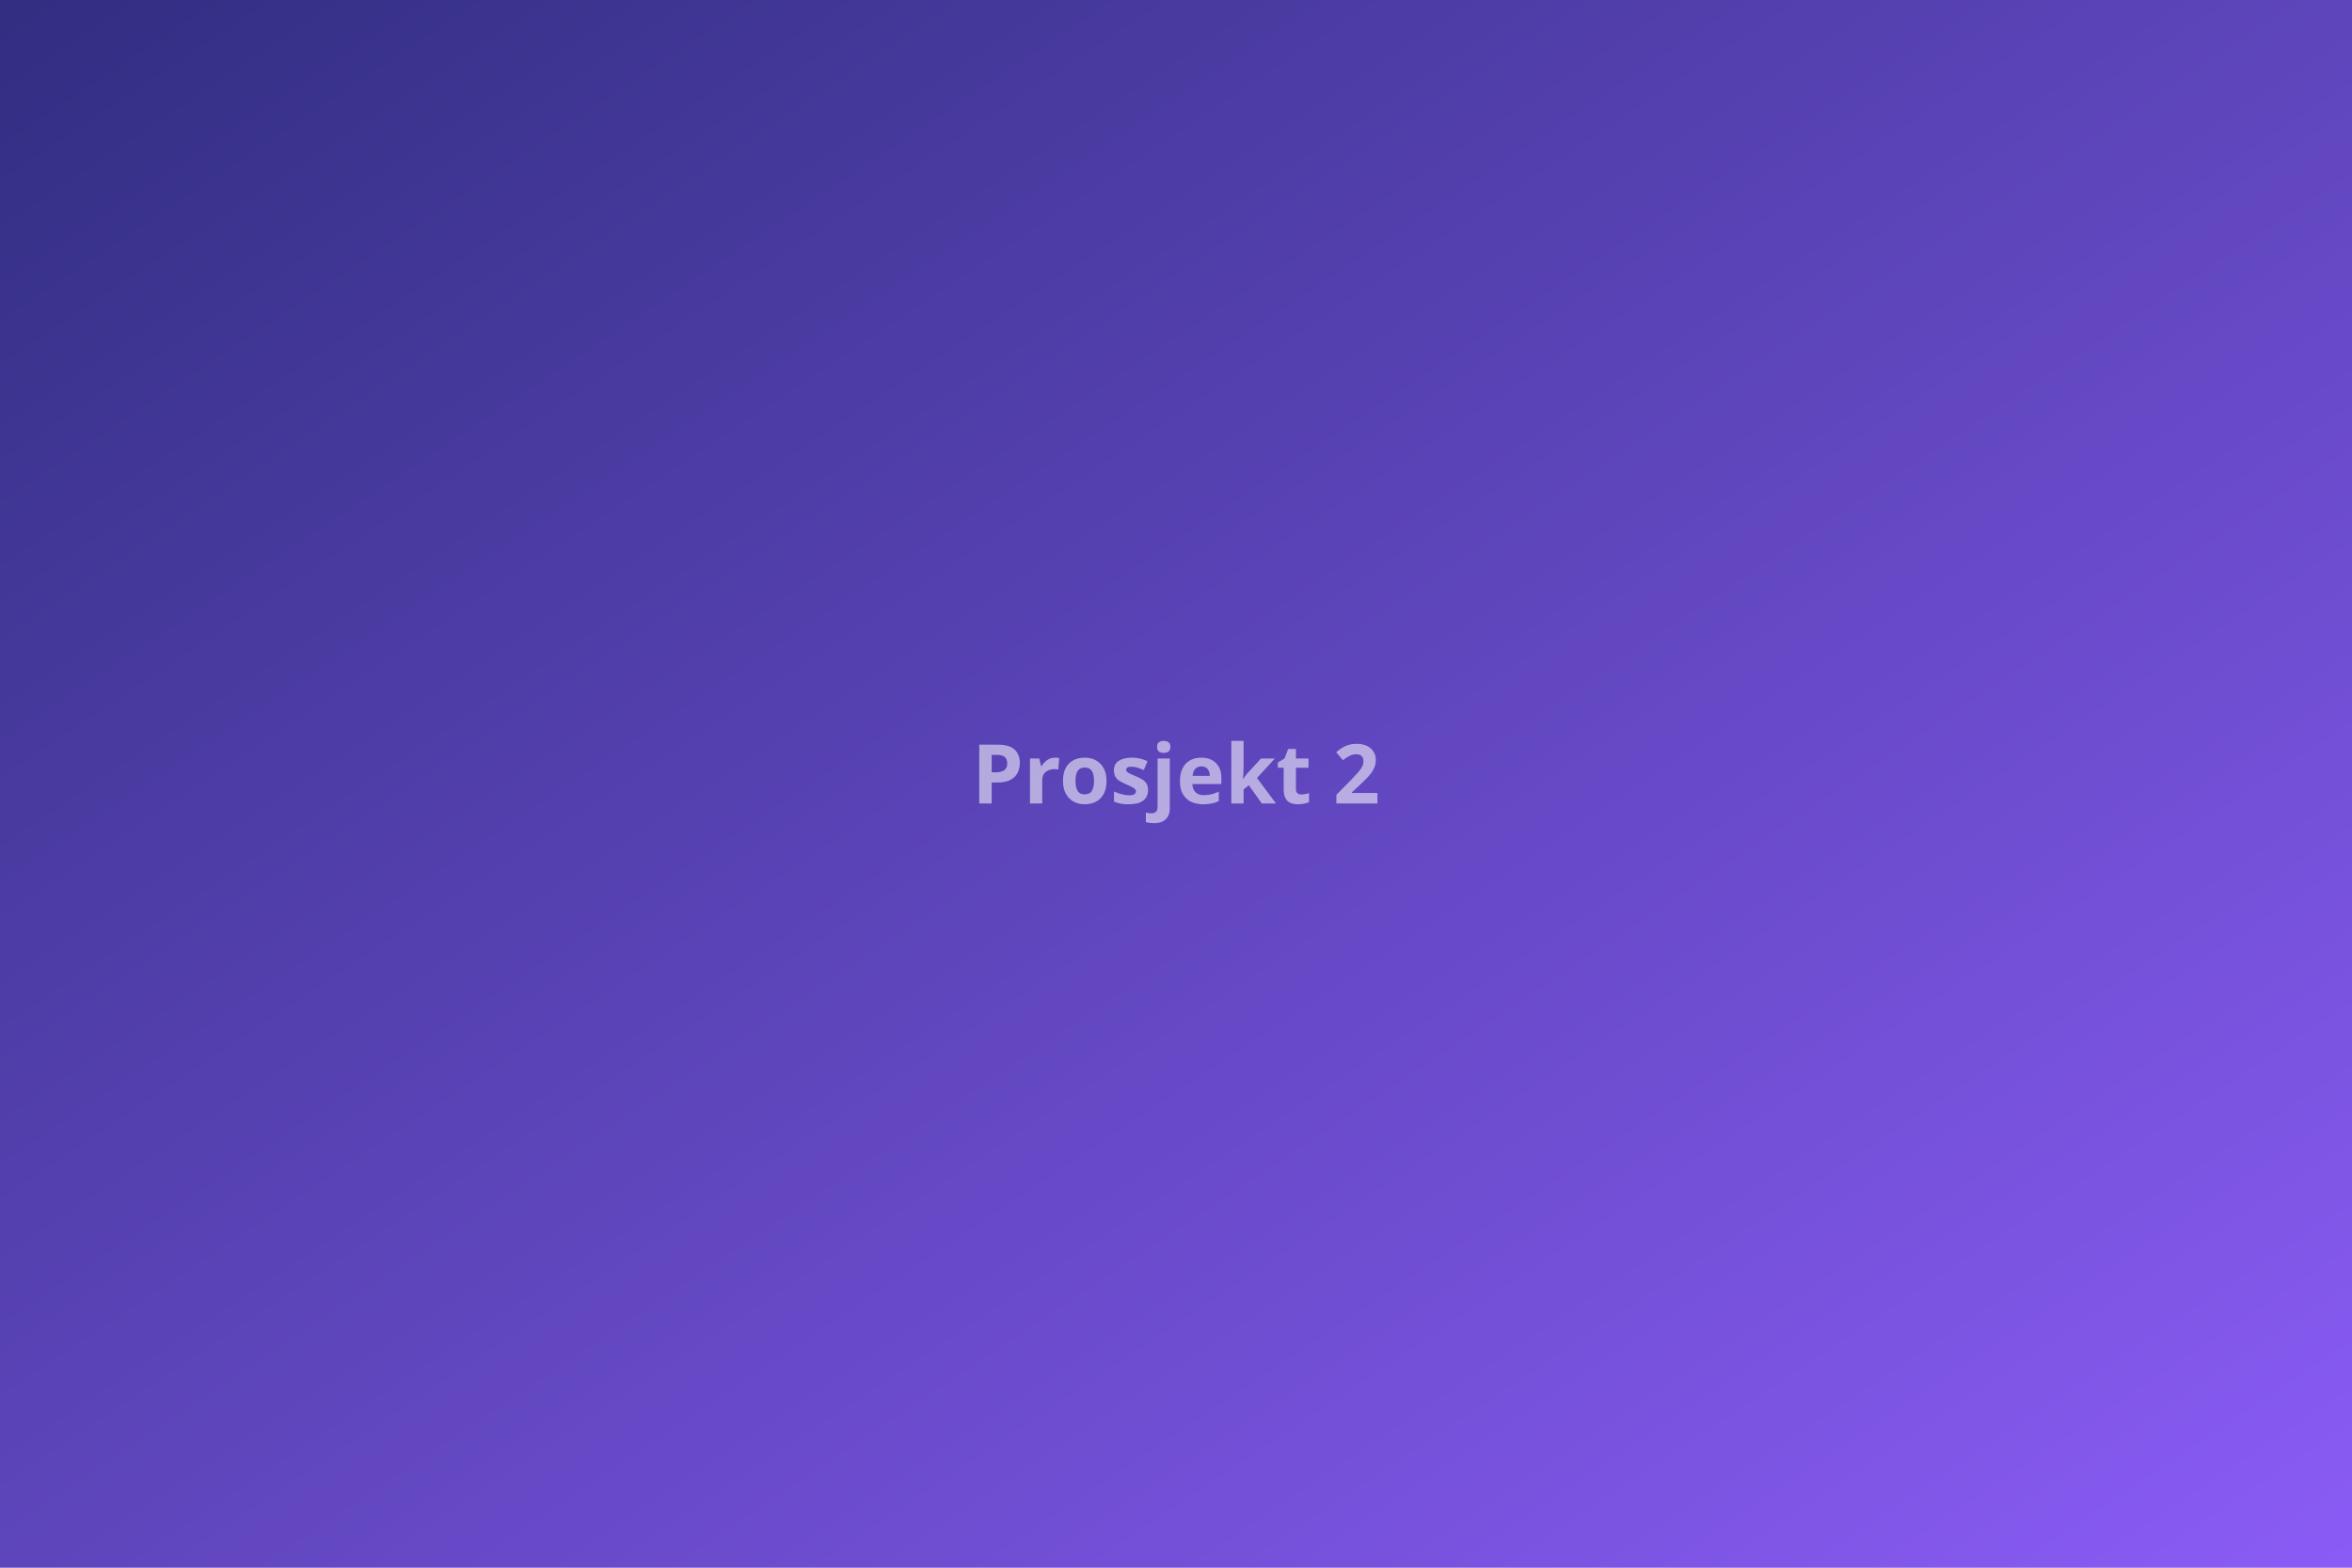
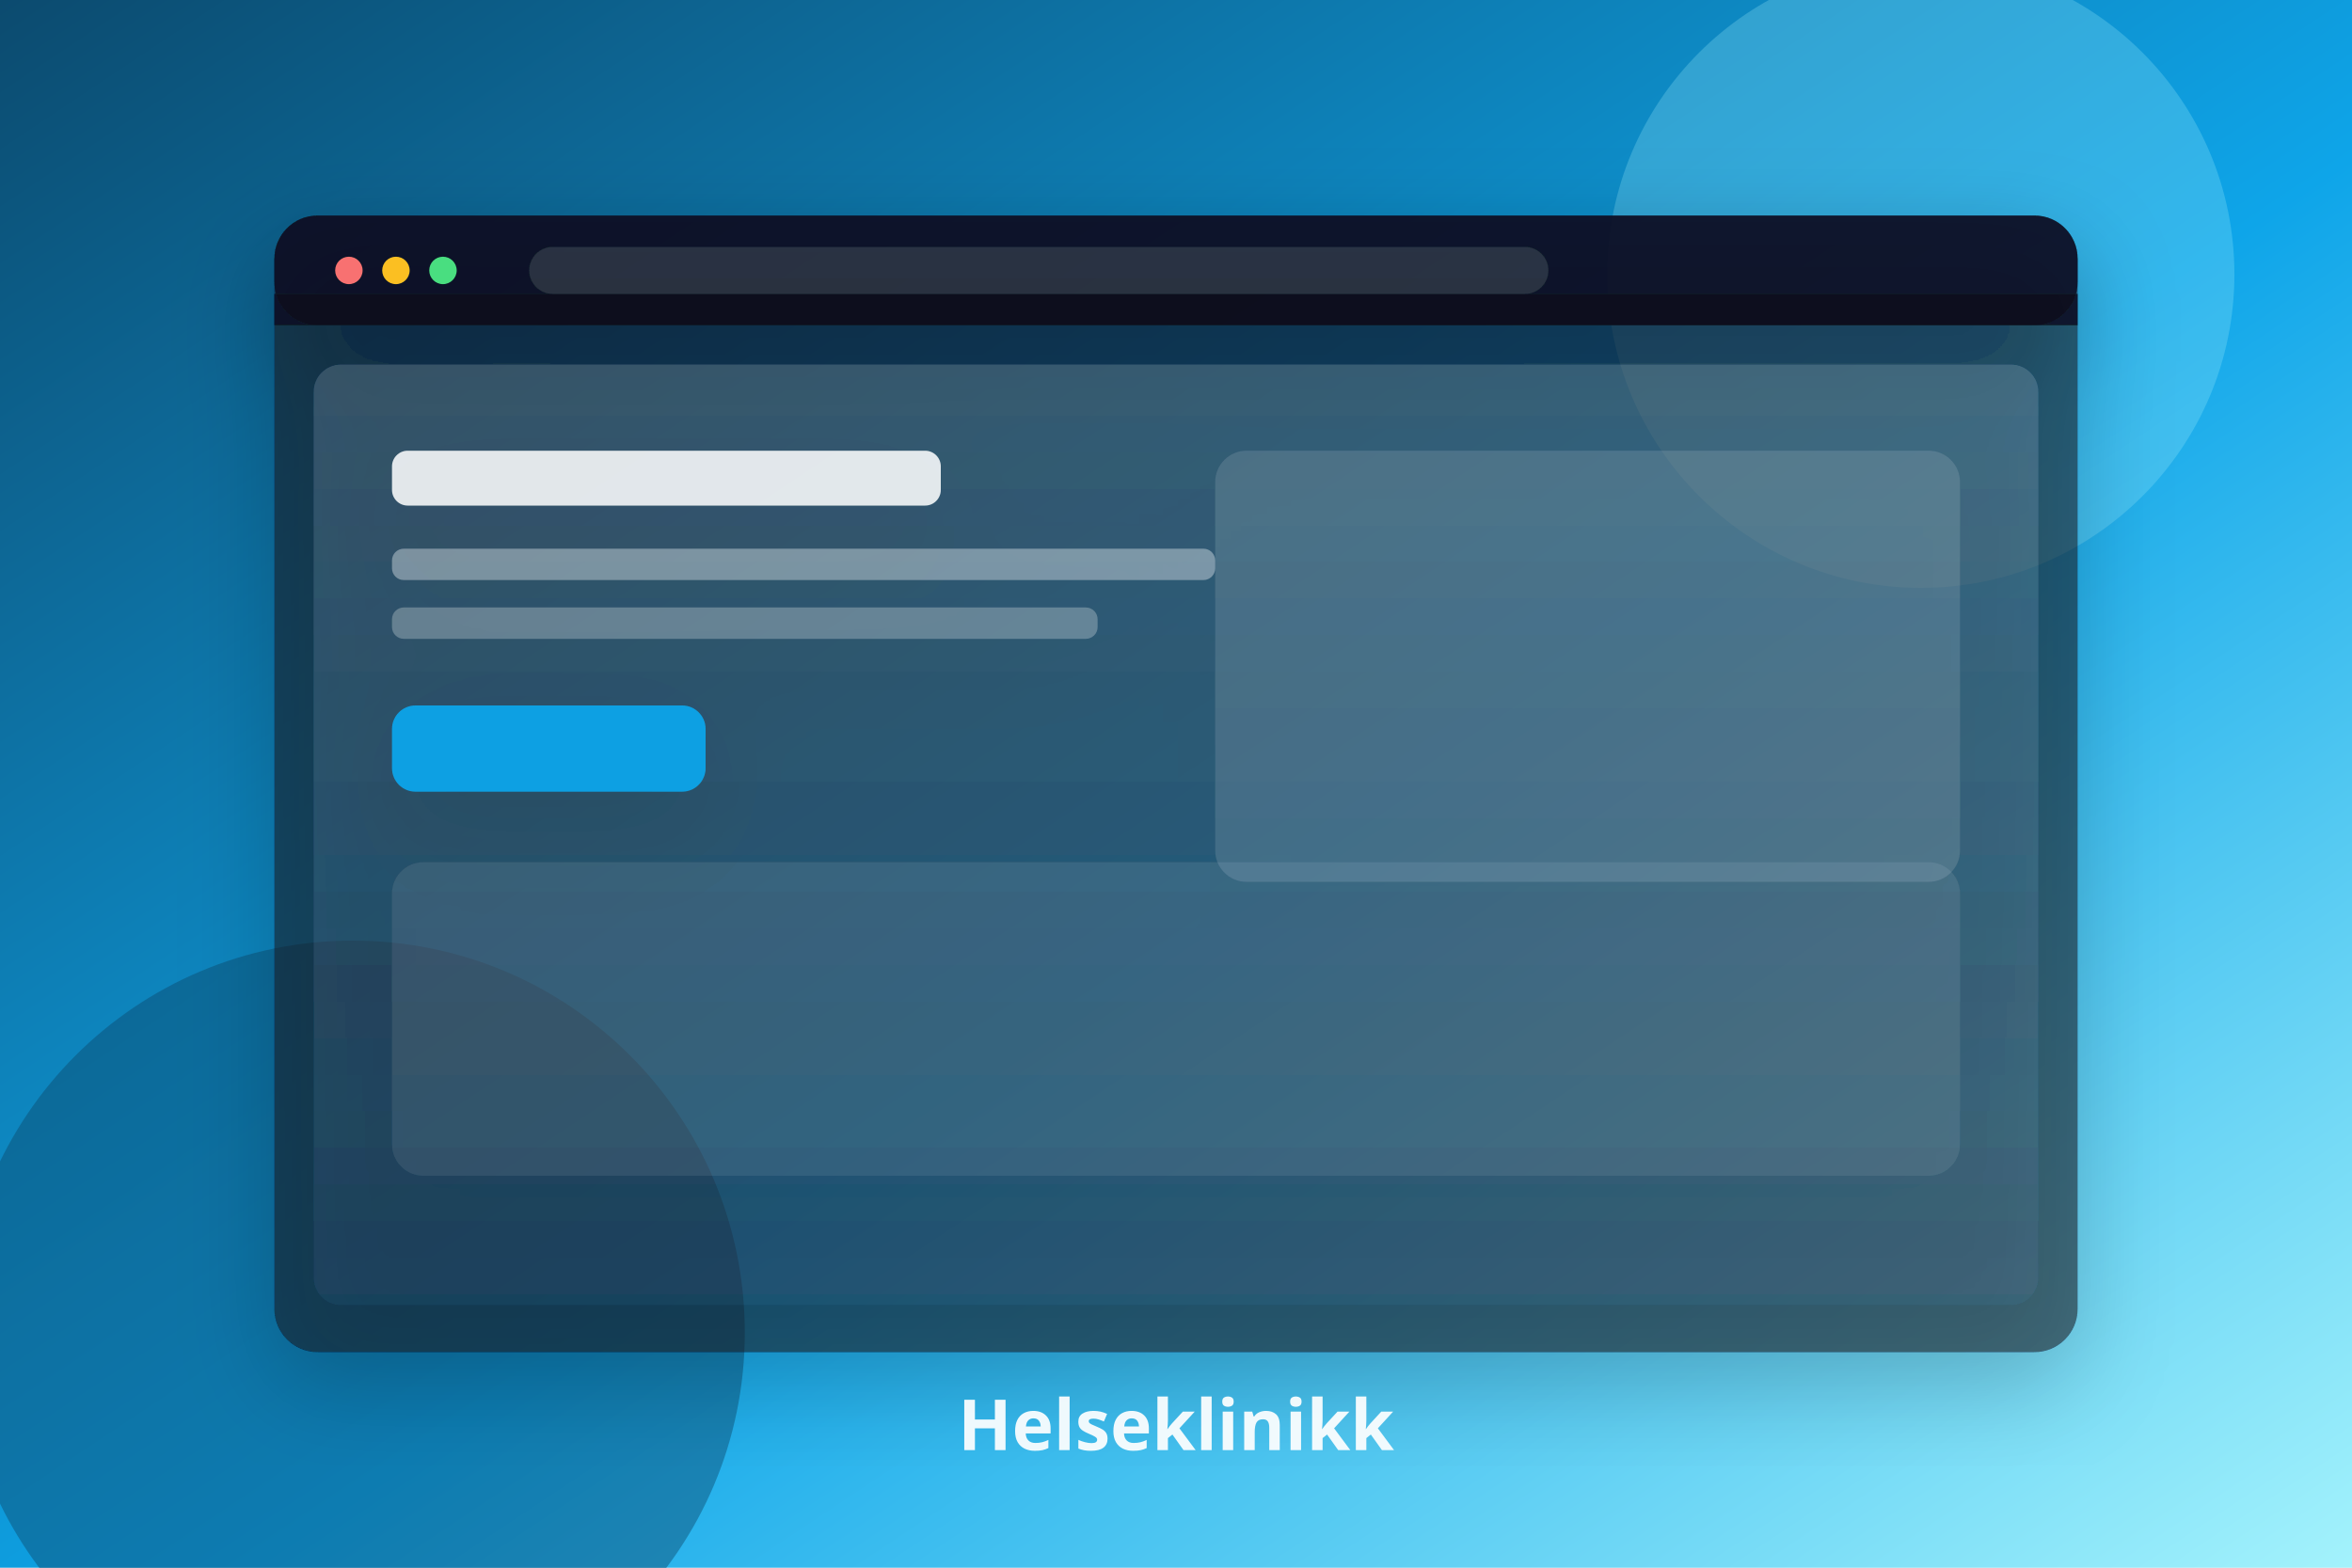
- <svg xmlns="http://www.w3.org/2000/svg" width="1200" height="800" viewBox="0 0 1200 800" role="img" aria-label="Prosjekt 2 placeholder">
+ <svg xmlns="http://www.w3.org/2000/svg" width="1200" height="800" viewBox="0 0 1200 800" role="img" aria-label="Helseklinikk">
  <defs>
-     <linearGradient id="g2" x1="0%" y1="0%" x2="100%" y2="100%">
-       <stop offset="0%" stop-color="#312e81" />
-       <stop offset="100%" stop-color="#8b5cf6" />
+     <linearGradient id="bgproject2" x1="0%" y1="0%" x2="100%" y2="100%">
+       <stop offset="0%" stop-color="#0c4a6e" />
+       <stop offset="55%" stop-color="#0ea5e9" />
+       <stop offset="100%" stop-color="#a5f3fc" />
    </linearGradient>
+     <linearGradient id="panelproject2" x1="0%" y1="0%" x2="0%" y2="100%">
+       <stop offset="0%" stop-color="#ffffff" stop-opacity="0.16" />
+       <stop offset="100%" stop-color="#ffffff" stop-opacity="0.06" />
+     </linearGradient>
+     <filter id="shadowproject2" x="-10%" y="-10%" width="120%" height="120%">
+       <feDropShadow dx="0" dy="18" stdDeviation="24" flood-color="#000" flood-opacity="0.35" />
+     </filter>
  </defs>
-   <rect width="1200" height="800" fill="url(#g2)" />
-   <text x="600" y="410" text-anchor="middle" fill="rgba(255,255,255,0.55)" font-family="system-ui,sans-serif" font-size="42" font-weight="600">Prosjekt 2</text>
+   <rect width="1200" height="800" fill="url(#bgproject2)" />
+   <circle cx="980" cy="140" r="160" fill="#a5f3fc" fill-opacity="0.25" />
+   <circle cx="180" cy="680" r="200" fill="#0c4a6e" fill-opacity="0.45" />
+   <g filter="url(#shadowproject2)">
+     <rect x="140" y="110" width="920" height="580" rx="22" fill="#0b1220" fill-opacity="0.55" />
+     <rect x="140" y="110" width="920" height="56" rx="22" fill="#0b1220" fill-opacity="0.85" />
+     <rect x="140" y="150" width="920" height="16" fill="#0b1220" fill-opacity="0.85" />
+     <circle cx="178" cy="138" r="7" fill="#f87171" />
+     <circle cx="202" cy="138" r="7" fill="#fbbf24" />
+     <circle cx="226" cy="138" r="7" fill="#4ade80" />
+     <rect x="270" y="126" width="520" height="24" rx="12" fill="#ffffff" fill-opacity="0.12" />
+     <rect x="160" y="186" width="880" height="480" rx="14" fill="url(#panelproject2)" />
+     <rect x="200" y="230" width="280" height="28" rx="8" fill="#fff" fill-opacity="0.85" />
+     <rect x="200" y="280" width="420" height="16" rx="6" fill="#fff" fill-opacity="0.35" />
+     <rect x="200" y="310" width="360" height="16" rx="6" fill="#fff" fill-opacity="0.25" />
+     <rect x="200" y="360" width="160" height="44" rx="12" fill="#0ea5e9" fill-opacity="0.95" />
+     <rect x="620" y="230" width="380" height="220" rx="16" fill="#fff" fill-opacity="0.12" />
+     <rect x="200" y="440" width="800" height="160" rx="16" fill="#fff" fill-opacity="0.08" />
+   </g>
+   <text x="600" y="740" text-anchor="middle" fill="rgba(255,255,255,0.92)" font-family="ui-sans-serif,system-ui,sans-serif" font-size="36" font-weight="700">Helseklinikk</text>
</svg>
